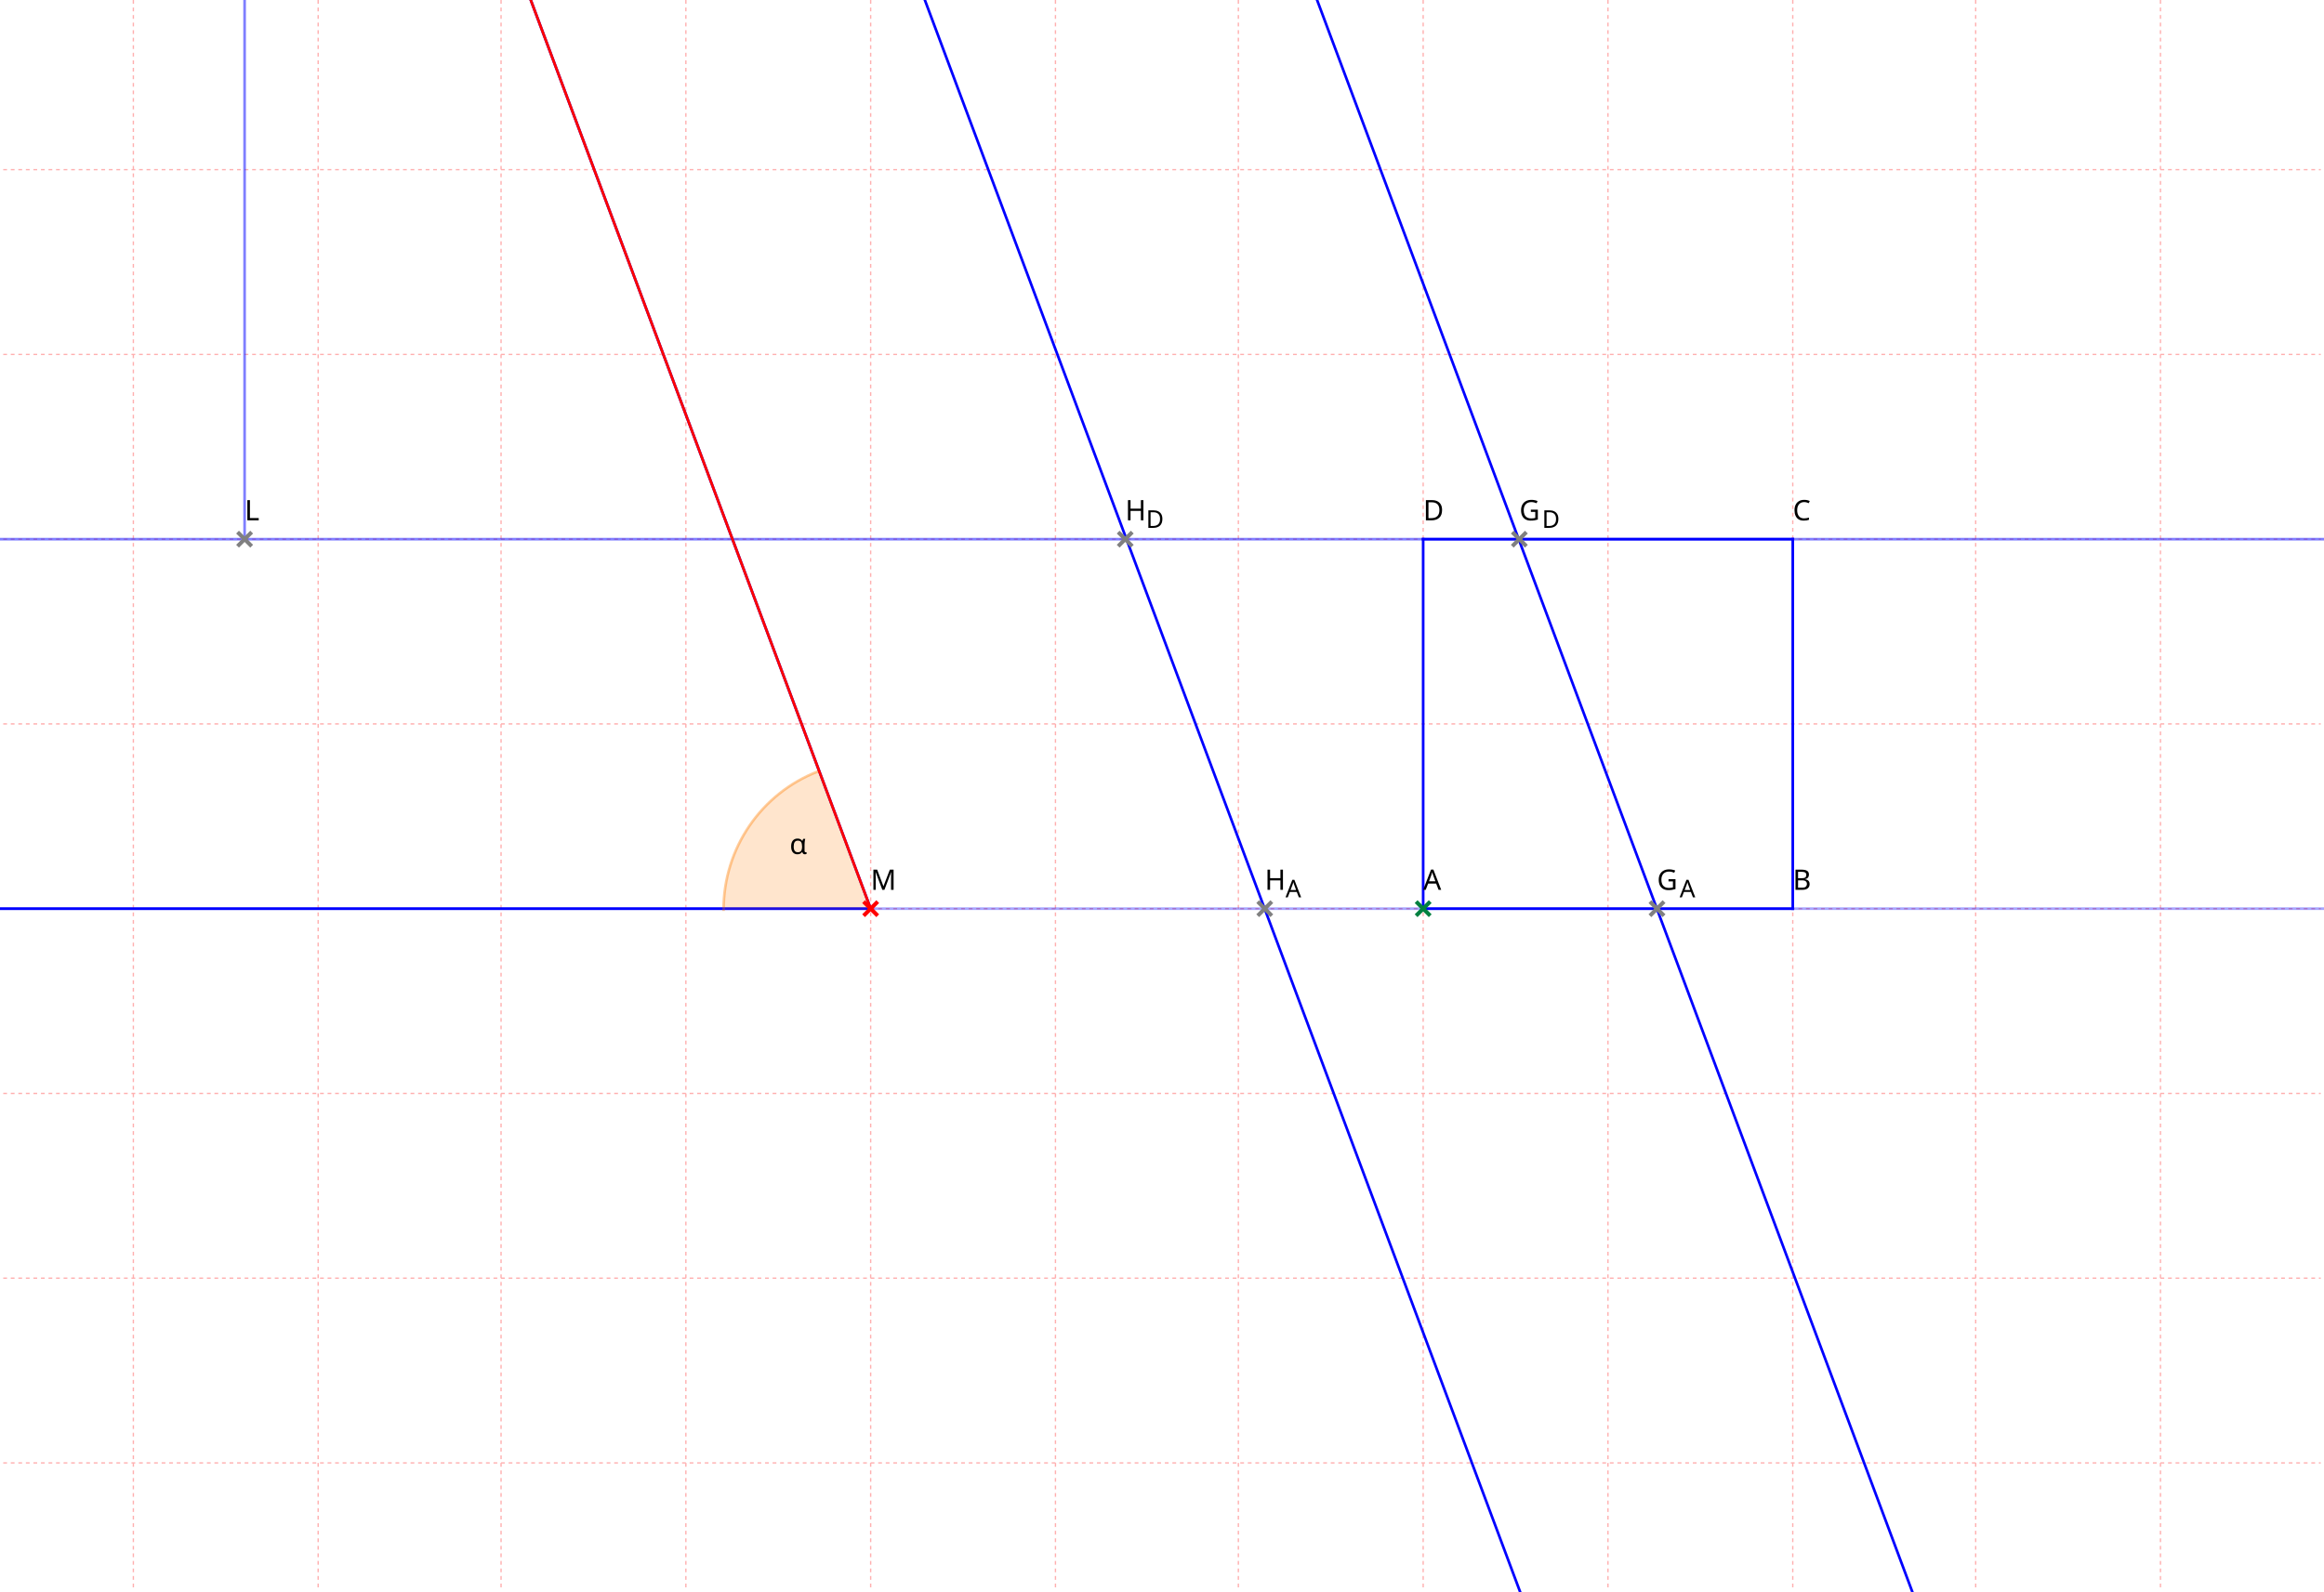
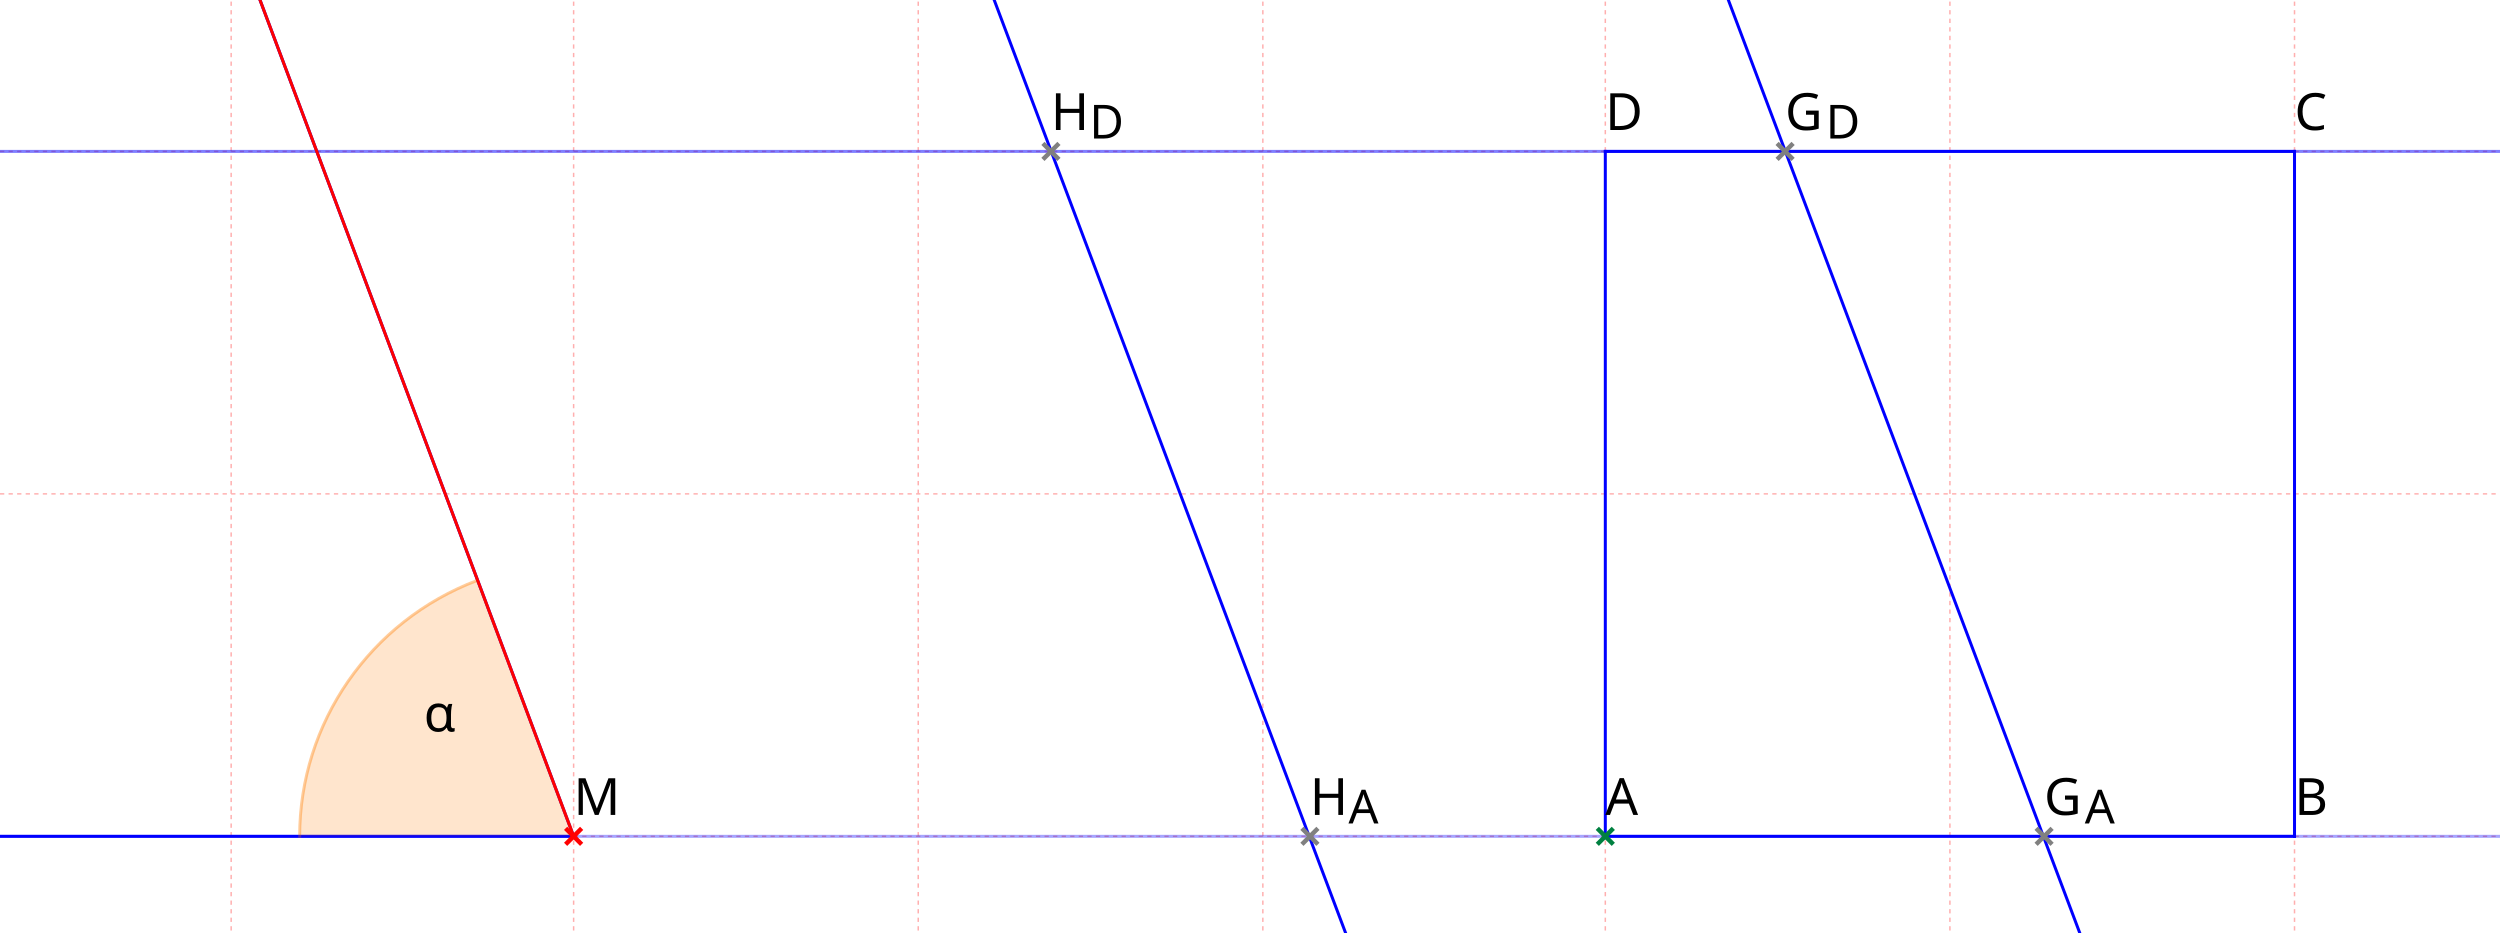
- <svg xmlns="http://www.w3.org/2000/svg" stroke-dasharray="none" shape-rendering="auto" font-family="'Dialog'" text-rendering="auto" width="31.436cm" fill-opacity="1" color-interpolation="auto" color-rendering="auto" font-size="12" viewBox="0 0 1229 844" fill="black" stroke="black" image-rendering="auto" stroke-miterlimit="10" stroke-linecap="square" stroke-linejoin="miter" font-style="normal" stroke-width="1" height="21.528cm" stroke-dashoffset="0" font-weight="normal" stroke-opacity="1">
+ <svg xmlns="http://www.w3.org/2000/svg" stroke-dasharray="none" shape-rendering="auto" font-family="'Dialog'" text-rendering="auto" width="18.177cm" fill-opacity="1" color-interpolation="auto" color-rendering="auto" font-size="12" viewBox="0 0 1168 434" fill="black" stroke="black" image-rendering="auto" stroke-miterlimit="10" stroke-linecap="square" stroke-linejoin="miter" font-style="normal" stroke-width="1" height="6.777cm" stroke-dashoffset="0" font-weight="normal" stroke-opacity="1">
  <defs id="genericDefs" />
  <g>
    <g stroke-linecap="butt" fill="rgb(255,175,175)" text-rendering="geometricPrecision" stroke-linejoin="bevel" stroke-dasharray="2,2" stroke="rgb(255,175,175)" stroke-width="0.7" stroke-miterlimit="8">
-       <line y2="844" fill="none" x1="-29" x2="-29" y1="0" />
-       <line y2="844" fill="none" x1="69" x2="69" y1="0" />
-       <line y2="844" fill="none" x1="167" x2="167" y1="0" />
-       <line y2="844" fill="none" x1="264" x2="264" y1="0" />
-       <line y2="844" fill="none" x1="362" x2="362" y1="0" />
-       <line y2="844" fill="none" x1="460" x2="460" y1="0" />
-       <line y2="844" fill="none" x1="558" x2="558" y1="0" />
-       <line y2="844" fill="none" x1="655" x2="655" y1="0" />
-       <line y2="844" fill="none" x1="753" x2="753" y1="0" />
-       <line y2="844" fill="none" x1="851" x2="851" y1="0" />
-       <line y2="844" fill="none" x1="949" x2="949" y1="0" />
-       <line y2="844" fill="none" x1="1046" x2="1046" y1="0" />
-       <line y2="844" fill="none" x1="1144" x2="1144" y1="0" />
-       <line y2="844" fill="none" x1="1242" x2="1242" y1="0" />
-       <line y2="844" fill="none" x1="1340" x2="1340" y1="0" />
-       <line y2="844" fill="none" x1="1437" x2="1437" y1="0" />
-       <line y2="-8" fill="none" x1="0" x2="1229" y1="-8" />
-       <line y2="90" fill="none" x1="0" x2="1229" y1="90" />
-       <line y2="188" fill="none" x1="0" x2="1229" y1="188" />
-       <line y2="286" fill="none" x1="0" x2="1229" y1="286" />
-       <line y2="384" fill="none" x1="0" x2="1229" y1="384" />
-       <line y2="482" fill="none" x1="0" x2="1229" y1="482" />
-       <line y2="580" fill="none" x1="0" x2="1229" y1="580" />
-       <line y2="678" fill="none" x1="0" x2="1229" y1="678" />
-       <line y2="776" fill="none" x1="0" x2="1229" y1="776" />
-       <line y2="875" fill="none" x1="0" x2="1229" y1="875" />
-       <line y2="973" fill="none" x1="0" x2="1229" y1="973" />
-       <line y2="1071" fill="none" x1="0" x2="1229" y1="1071" />
+       <line y2="434" fill="none" x1="-214" x2="-214" y1="0" />
+       <line y2="434" fill="none" x1="-53" x2="-53" y1="0" />
+       <line y2="434" fill="none" x1="108" x2="108" y1="0" />
+       <line y2="434" fill="none" x1="268" x2="268" y1="0" />
+       <line y2="434" fill="none" x1="429" x2="429" y1="0" />
+       <line y2="434" fill="none" x1="590" x2="590" y1="0" />
+       <line y2="434" fill="none" x1="750" x2="750" y1="0" />
+       <line y2="434" fill="none" x1="911" x2="911" y1="0" />
+       <line y2="434" fill="none" x1="1072" x2="1072" y1="0" />
+       <line y2="434" fill="none" x1="1232" x2="1232" y1="0" />
+       <line y2="-90" fill="none" x1="0" x2="1168" y1="-90" />
+       <line y2="70" fill="none" x1="0" x2="1168" y1="70" />
+       <line y2="230" fill="none" x1="0" x2="1168" y1="230" />
+       <line y2="390" fill="none" x1="0" x2="1168" y1="390" />
+       <line y2="550" fill="none" x1="0" x2="1168" y1="550" />
+       <line y2="710" fill="none" x1="0" x2="1168" y1="710" />
    </g>
    <g fill-opacity="0" fill="rgb(0,255,0)" text-rendering="geometricPrecision" stroke="rgb(0,255,0)" stroke-width="1.4" stroke-opacity="0">
-       <ellipse rx="1466" ry="1470" cx="460" cy="482" stroke="none" />
+       <ellipse rx="2409.5" ry="2401.5" cx="268.5" cy="389.5" stroke="none" />
    </g>
    <g fill-opacity="0.251" fill="rgb(0,0,255)" text-rendering="geometricPrecision" stroke="rgb(0,0,255)" stroke-width="1.4" stroke-opacity="0.251">
-       <ellipse rx="1466" fill="none" ry="1470" cx="460" cy="482" />
-     </g>
-     <g font-size="15" fill-opacity="0" fill="rgb(0,0,0)" text-rendering="geometricPrecision" stroke="rgb(0,0,0)" stroke-width="0.7" stroke-opacity="0">
-       <text xml:space="preserve" x="-860" y="482" stroke="none">k</text>
-       <text xml:space="preserve" x="-852" font-size="13" y="486" stroke="none">a</text>
-     </g>
-     <g fill="blue" text-rendering="geometricPrecision" stroke-width="1.4" font-size="13" stroke="blue">
-       <line y2="482" fill="none" x1="276" x2="460" y1="-10" />
-     </g>
-     <g font-size="15" fill-opacity="0" fill="rgb(0,0,0)" text-rendering="geometricPrecision" stroke="rgb(0,0,0)" stroke-width="0.7" stroke-opacity="0">
-       <text xml:space="preserve" x="286" y="15" stroke="none">r+</text>
-     </g>
-     <g font-size="15" fill-opacity="0.4" fill="rgb(0,0,255)" text-rendering="geometricPrecision" stroke="rgb(0,0,255)" stroke-width="1.4" stroke-opacity="0.4">
-       <line y2="-1381" fill="none" x1="-10" x2="1239" y1="-911" />
-     </g>
-     <g font-size="15" fill-opacity="0" fill="rgb(0,0,0)" text-rendering="geometricPrecision" stroke="rgb(0,0,0)" stroke-width="0.7" stroke-opacity="0">
-       <text xml:space="preserve" x="-2421" y="17" stroke="none">f</text>
-       <ellipse fill="rgb(0,255,0)" rx="195.5" cx="-54.5" ry="196" cy="-894" stroke="none" stroke-width="1.4" />
-     </g>
-     <g font-size="15" fill-opacity="0.4" fill="rgb(0,0,255)" text-rendering="geometricPrecision" stroke="rgb(0,0,255)" stroke-width="1.4" stroke-opacity="0.4">
-       <ellipse rx="195.5" fill="none" ry="196" cx="-54.5" cy="-894" />
-     </g>
-     <g font-size="15" fill-opacity="0" fill="rgb(0,0,0)" text-rendering="geometricPrecision" stroke="rgb(0,0,0)" stroke-width="0.7" stroke-opacity="0">
-       <text xml:space="preserve" x="-231" y="-894" stroke="none">k</text>
-       <text xml:space="preserve" x="-223" font-size="13" y="-890" stroke="none">b</text>
-     </g>
-     <g fill="blue" text-rendering="geometricPrecision" stroke-width="1.4" font-size="13" stroke="blue">
-       <line y2="482" fill="none" x1="-10" x2="460" y1="482" />
-     </g>
-     <g font-size="15" fill-opacity="0" fill="rgb(0,0,0)" text-rendering="geometricPrecision" stroke="rgb(0,0,0)" stroke-width="0.7" stroke-opacity="0">
-       <text xml:space="preserve" x="207" y="482" stroke="none">d</text>
-     </g>
-     <g font-size="15" fill-opacity="0.196" fill="rgb(255,127,0)" text-rendering="geometricPrecision" stroke="rgb(255,127,0)" stroke-width="1.4" stroke-opacity="0.196">
-       <path d="M432.047 409.214 C401.899 420.861 382 450 382 482.5 L460 482.5 Z" stroke="none" />
-       <path fill="none" fill-opacity="0.392" d="M432.047 409.214 C401.899 420.861 382 450 382 482.5" stroke-opacity="0.392" />
-     </g>
-     <g text-rendering="geometricPrecision" stroke-width="0.7" font-size="15">
-       <text xml:space="preserve" x="417" y="453" stroke="none">α</text>
-       <text xml:space="preserve" x="509" y="-841" stroke="none">E = (r * cos(α)|r * sin(α))</text>
-     </g>
-     <g font-size="15" fill-opacity="0" fill="rgb(200,200,200)" text-rendering="geometricPrecision" stroke="rgb(200,200,200)" stroke-width="0.7" stroke-opacity="0">
-       <rect fill="none" width="188" x="507" height="20" y="-857" />
-     </g>
-     <g fill="blue" text-rendering="geometricPrecision" stroke-width="1.4" font-size="15" stroke="blue">
-       <line y2="854" fill="none" x1="485" x2="808" y1="-10" />
-     </g>
-     <g font-size="15" fill-opacity="0" fill="rgb(0,0,0)" text-rendering="geometricPrecision" stroke="rgb(0,0,0)" stroke-width="0.7" stroke-opacity="0">
-       <text xml:space="preserve" x="818" y="819" stroke="none">n</text>
-     </g>
-     <g fill="blue" text-rendering="geometricPrecision" stroke-width="1.4" font-size="15" stroke="blue">
-       <line y2="482" fill="none" x1="753" x2="753" y1="286" />
-     </g>
-     <g font-size="15" fill-opacity="0" fill="rgb(0,0,0)" text-rendering="geometricPrecision" stroke="rgb(0,0,0)" stroke-width="0.7" stroke-opacity="0">
-       <text xml:space="preserve" x="744" y="384" stroke="none">h</text>
-     </g>
-     <g font-size="15" fill-opacity="0.502" fill="rgb(0,0,255)" text-rendering="geometricPrecision" stroke="rgb(0,0,255)" stroke-width="1.4" stroke-opacity="0.502">
-       <line y2="286" fill="none" x1="-10" x2="1239" y1="286" />
-     </g>
-     <g font-size="15" fill-opacity="0" fill="rgb(0,0,0)" text-rendering="geometricPrecision" stroke="rgb(0,0,0)" stroke-width="0.7" stroke-opacity="0">
-       <text xml:space="preserve" x="10" y="286" stroke="none">i</text>
-     </g>
-     <g fill="blue" text-rendering="geometricPrecision" stroke-width="1.4" font-size="15" stroke="blue">
-       <line y2="482" fill="none" x1="949" x2="949" y1="286" />
-     </g>
-     <g font-size="15" fill-opacity="0" fill="rgb(0,0,0)" text-rendering="geometricPrecision" stroke="rgb(0,0,0)" stroke-width="0.7" stroke-opacity="0">
-       <text xml:space="preserve" x="943" y="384" stroke="none">j</text>
-     </g>
-     <g font-size="15" fill-opacity="0.349" fill="rgb(0,0,255)" text-rendering="geometricPrecision" stroke="rgb(0,0,255)" stroke-width="1.4" stroke-opacity="0.349">
-       <line y2="482" fill="none" x1="-10" x2="1239" y1="482" />
-     </g>
-     <g font-size="15" fill-opacity="0" fill="rgb(0,0,0)" text-rendering="geometricPrecision" stroke="rgb(0,0,0)" stroke-width="0.7" stroke-opacity="0">
-       <text xml:space="preserve" x="1212" y="482" stroke="none">k</text>
-     </g>
-     <g fill="red" text-rendering="geometricPrecision" stroke-width="1.4" font-size="15" stroke="red">
-       <line y2="482" fill="none" x1="276" x2="460" y1="-10" />
-       <text x="195" y="-206" fill="black" stroke="none" stroke-width="0.7" xml:space="preserve">r</text>
-       <line fill="none" x1="-10" x2="128" y1="-911" y2="-963" stroke="rgb(0,128,64)" />
-       <text x="21" y="-929" fill="black" stroke="none" stroke-width="0.7" xml:space="preserve">r</text>
-     </g>
-     <g text-rendering="geometricPrecision" stroke-width="0.7" font-size="13">
-       <text xml:space="preserve" x="27" y="-925" stroke="none">e</text>
-     </g>
-     <g font-size="13" fill-opacity="0.502" fill="rgb(0,0,255)" text-rendering="geometricPrecision" stroke="rgb(0,0,255)" stroke-width="1.4" stroke-opacity="0.502">
-       <line y2="286" fill="none" x1="128" x2="128" y1="-10" />
-     </g>
-     <g font-size="15" fill-opacity="0" fill="rgb(0,0,0)" text-rendering="geometricPrecision" stroke="rgb(0,0,0)" stroke-width="0.7" stroke-opacity="0">
-       <text xml:space="preserve" x="119" y="-338" stroke="none">g</text>
-       <ellipse fill="rgb(0,255,0)" rx="195.5" cx="128.5" ry="196" cy="-963" stroke="none" stroke-width="1.4" />
-     </g>
-     <g font-size="15" fill-opacity="0.302" fill="rgb(0,0,255)" text-rendering="geometricPrecision" stroke="rgb(0,0,255)" stroke-width="1.4" stroke-opacity="0.302">
-       <ellipse rx="195.5" fill="none" ry="196" cx="128.5" cy="-963" />
-     </g>
-     <g font-size="15" fill-opacity="0" fill="rgb(0,0,0)" text-rendering="geometricPrecision" stroke="rgb(0,0,0)" stroke-width="0.7" stroke-opacity="0">
-       <text xml:space="preserve" x="-48" y="-963" stroke="none">k</text>
-       <text xml:space="preserve" x="-40" font-size="13" y="-959" stroke="none">c</text>
-     </g>
-     <g fill="blue" text-rendering="geometricPrecision" stroke-width="1.4" font-size="13" stroke="blue">
-       <line y2="854" fill="none" x1="693" x2="1016" y1="-10" />
-     </g>
-     <g font-size="15" fill-opacity="0" fill="rgb(0,0,0)" text-rendering="geometricPrecision" stroke="rgb(0,0,0)" stroke-width="0.7" stroke-opacity="0">
-       <text xml:space="preserve" x="1026" y="821" stroke="none">a</text>
-     </g>
-     <g fill="blue" text-rendering="geometricPrecision" stroke-width="1.4" font-size="15" stroke="blue">
-       <line y2="286" fill="none" x1="753" x2="949" y1="286" />
-     </g>
-     <g font-size="15" fill-opacity="0" fill="rgb(0,0,0)" text-rendering="geometricPrecision" stroke="rgb(0,0,0)" stroke-width="0.7" stroke-opacity="0">
-       <text xml:space="preserve" x="845" y="286" stroke="none">l</text>
-     </g>
-     <g fill="blue" text-rendering="geometricPrecision" stroke-width="1.4" font-size="15" stroke="blue">
-       <line y2="482" fill="none" x1="753" x2="949" y1="482" />
-     </g>
-     <g font-size="15" fill-opacity="0" fill="rgb(0,0,0)" text-rendering="geometricPrecision" stroke="rgb(0,0,0)" stroke-width="0.7" stroke-opacity="0">
-       <text xml:space="preserve" x="839" y="482" stroke="none">m</text>
-     </g>
-     <g fill="red" text-rendering="geometricPrecision" stroke-width="2.1" font-size="15" stroke="red">
-       <line y2="485" fill="none" x1="457" x2="463" y1="479" />
-       <line y2="485" fill="none" x1="463" x2="457" y1="479" />
-       <text x="460" y="472" fill="black" stroke="none" stroke-width="0.7" xml:space="preserve">M</text>
-       <line fill="none" x1="-58" x2="-52" y1="-897" y2="-891" stroke="rgb(255,150,0)" />
-       <line fill="none" x1="-52" x2="-58" y1="-897" y2="-891" stroke="rgb(255,150,0)" />
-       <text x="-55" y="-904" fill="black" stroke="none" stroke-width="0.7" xml:space="preserve">E</text>
-       <line fill="none" x1="-241" x2="-235" y1="-828" y2="-822" stroke="gray" />
-       <line fill="none" x1="-235" x2="-241" y1="-828" y2="-822" stroke="gray" />
-       <text x="-238" y="-835" fill="black" stroke="none" stroke-width="0.7" xml:space="preserve">F</text>
-       <line fill="none" x1="125" x2="131" y1="-966" y2="-960" stroke="gray" />
-       <line fill="none" x1="131" x2="125" y1="-966" y2="-960" stroke="gray" />
-       <text x="128" y="-973" fill="black" stroke="none" stroke-width="0.7" xml:space="preserve">H</text>
-     </g>
-     <g font-size="15" fill-opacity="0" fill="rgb(255,0,0)" text-rendering="geometricPrecision" stroke="rgb(255,0,0)" stroke-width="2.1" stroke-opacity="0">
-       <line y2="485" fill="none" x1="-32" x2="-26" y1="479" />
-       <line y2="485" fill="none" x1="-26" x2="-32" y1="479" />
-       <text x="-29" y="472" fill="rgb(0,0,0)" stroke="none" stroke-width="0.7" xml:space="preserve">K</text>
-     </g>
-     <g fill="rgb(0,128,64)" text-rendering="geometricPrecision" stroke-width="2.1" font-size="15" stroke="rgb(0,128,64)">
-       <line y2="485" fill="none" x1="750" x2="756" y1="479" />
-       <line y2="485" fill="none" x1="756" x2="750" y1="479" />
-       <text x="753" y="472" fill="black" stroke="none" stroke-width="0.7" xml:space="preserve">A</text>
-     </g>
-     <g font-size="15" fill-opacity="0" fill="rgb(255,0,0)" text-rendering="geometricPrecision" stroke="rgb(255,0,0)" stroke-width="2.1" stroke-opacity="0">
-       <line y2="289" fill="none" x1="750" x2="756" y1="283" />
-       <line y2="289" fill="none" x1="756" x2="750" y1="283" />
-     </g>
-     <g text-rendering="geometricPrecision" stroke-width="0.7" font-size="15">
-       <text xml:space="preserve" x="753" y="276" stroke="none">D</text>
-     </g>
-     <g font-size="15" fill-opacity="0" fill="rgb(255,0,0)" text-rendering="geometricPrecision" stroke="rgb(255,0,0)" stroke-width="2.1" stroke-opacity="0">
-       <line y2="289" fill="none" x1="946" x2="952" y1="283" />
-       <line y2="289" fill="none" x1="952" x2="946" y1="283" />
-     </g>
-     <g text-rendering="geometricPrecision" stroke-width="0.7" font-size="15">
-       <text xml:space="preserve" x="949" y="276" stroke="none">C</text>
-     </g>
-     <g font-size="15" fill-opacity="0" fill="rgb(255,0,0)" text-rendering="geometricPrecision" stroke="rgb(255,0,0)" stroke-width="2.1" stroke-opacity="0">
-       <line y2="485" fill="none" x1="946" x2="952" y1="479" />
-       <line y2="485" fill="none" x1="952" x2="946" y1="479" />
-     </g>
-     <g text-rendering="geometricPrecision" stroke-width="0.7" font-size="15">
-       <text xml:space="preserve" x="949" y="472" stroke="none">B</text>
-       <line fill="none" x1="592" x2="598" y1="283" y2="289" stroke="gray" stroke-width="2.1" />
-       <line fill="none" x1="598" x2="592" y1="283" y2="289" stroke="gray" stroke-width="2.1" />
-       <text xml:space="preserve" x="595" y="276" stroke="none">H</text>
-       <text xml:space="preserve" x="606" font-size="13" y="280" stroke="none">D</text>
-       <line fill="none" x1="666" x2="672" y1="479" y2="485" stroke="gray" stroke-width="2.1" />
-       <line fill="none" x1="672" x2="666" y1="479" y2="485" stroke="gray" stroke-width="2.1" />
-       <text xml:space="preserve" x="669" y="472" stroke="none">H</text>
-       <text xml:space="preserve" x="680" font-size="13" y="476" stroke="none">A</text>
-       <line fill="none" x1="125" x2="131" y1="283" y2="289" stroke="gray" stroke-width="2.1" />
-       <line fill="none" x1="131" x2="125" y1="283" y2="289" stroke="gray" stroke-width="2.1" />
-       <text xml:space="preserve" x="128" y="276" stroke="none">L</text>
-       <line fill="none" x1="308" x2="314" y1="-1035" y2="-1029" stroke="gray" stroke-width="2.1" />
-       <line fill="none" x1="314" x2="308" y1="-1035" y2="-1029" stroke="gray" stroke-width="2.1" />
-       <text xml:space="preserve" x="311" y="-1042" stroke="none">G</text>
-       <line fill="none" x1="801" x2="807" y1="283" y2="289" stroke="gray" stroke-width="2.1" />
-       <line fill="none" x1="807" x2="801" y1="283" y2="289" stroke="gray" stroke-width="2.1" />
-       <text xml:space="preserve" x="804" y="276" stroke="none">G</text>
-       <text xml:space="preserve" x="816" font-size="13" y="280" stroke="none">D</text>
-       <line fill="none" x1="874" x2="880" y1="479" y2="485" stroke="gray" stroke-width="2.1" />
-       <line fill="none" x1="880" x2="874" y1="479" y2="485" stroke="gray" stroke-width="2.1" />
-       <text xml:space="preserve" x="877" y="472" stroke="none">G</text>
-       <text xml:space="preserve" x="889" font-size="13" y="476" stroke="none">A</text>
+       <ellipse rx="2409.5" fill="none" ry="2401.5" cx="268.5" cy="389.5" />
+     </g>
+     <g font-size="24" fill-opacity="0" fill="rgb(0,0,0)" text-rendering="geometricPrecision" stroke="rgb(0,0,0)" stroke-width="0.7" stroke-opacity="0">
+       <text xml:space="preserve" x="-1900" y="390" stroke="none">k</text>
+       <text xml:space="preserve" x="-1886" font-size="22" y="394" stroke="none">a</text>
+     </g>
+     <g fill="blue" text-rendering="geometricPrecision" stroke-width="1.4" font-size="22" stroke="blue">
+       <line y2="390" fill="none" x1="118" x2="268" y1="-10" />
+     </g>
+     <g font-size="24" fill-opacity="0" fill="rgb(0,0,0)" text-rendering="geometricPrecision" stroke="rgb(0,0,0)" stroke-width="0.7" stroke-opacity="0">
+       <text xml:space="preserve" x="128" y="26" stroke="none">r+</text>
+     </g>
+     <g font-size="24" fill-opacity="0.4" fill="rgb(0,0,255)" text-rendering="geometricPrecision" stroke="rgb(0,0,255)" stroke-width="1.4" stroke-opacity="0.4">
+       <line y2="-2515" fill="none" x1="-10" x2="1178" y1="-2071" />
+     </g>
+     <g font-size="24" fill-opacity="0" fill="rgb(0,0,0)" text-rendering="geometricPrecision" stroke="rgb(0,0,0)" stroke-width="0.7" stroke-opacity="0">
+       <text xml:space="preserve" x="-5539" y="28" stroke="none">f</text>
+       <ellipse fill="rgb(0,255,0)" rx="321.5" cx="-577.5" ry="320" cy="-1859" stroke="none" stroke-width="1.4" />
+     </g>
+     <g font-size="24" fill-opacity="0.4" fill="rgb(0,0,255)" text-rendering="geometricPrecision" stroke="rgb(0,0,255)" stroke-width="1.4" stroke-opacity="0.4">
+       <ellipse rx="321.5" fill="none" ry="320" cx="-577.5" cy="-1859" />
+     </g>
+     <g font-size="24" fill-opacity="0" fill="rgb(0,0,0)" text-rendering="geometricPrecision" stroke="rgb(0,0,0)" stroke-width="0.7" stroke-opacity="0">
+       <text xml:space="preserve" x="-867" y="-1859" stroke="none">k</text>
+       <text xml:space="preserve" x="-853" font-size="22" y="-1855" stroke="none">b</text>
+     </g>
+     <g fill="blue" text-rendering="geometricPrecision" stroke-width="1.4" font-size="22" stroke="blue">
+       <line y2="390" fill="none" x1="-10" x2="268" y1="390" />
+     </g>
+     <g font-size="24" fill-opacity="0" fill="rgb(0,0,0)" text-rendering="geometricPrecision" stroke="rgb(0,0,0)" stroke-width="0.7" stroke-opacity="0">
+       <text xml:space="preserve" x="15" y="390" stroke="none">d</text>
+     </g>
+     <g font-size="24" fill-opacity="0.196" fill="rgb(255,127,0)" text-rendering="geometricPrecision" stroke="rgb(255,127,0)" stroke-width="1.4" stroke-opacity="0.196">
+       <path d="M222.77 270.502 C172.91 289.493 140 337.007 140 390 L269 390 Z" stroke="none" />
+       <path fill="none" fill-opacity="0.392" d="M222.77 270.502 C172.91 289.493 140 337.007 140 390" stroke-opacity="0.392" />
+     </g>
+     <g text-rendering="geometricPrecision" stroke-width="0.7" font-size="24">
+       <text xml:space="preserve" x="198" y="341" stroke="none">α</text>
+       <text xml:space="preserve" x="670" y="-1771" stroke="none">E = (r * cos(α)|r * sin(α))</text>
+     </g>
+     <g font-size="24" fill-opacity="0" fill="rgb(200,200,200)" text-rendering="geometricPrecision" stroke="rgb(200,200,200)" stroke-width="0.7" stroke-opacity="0">
+       <rect fill="none" width="294" x="668" height="31" y="-1796" />
+     </g>
+     <g fill="blue" text-rendering="geometricPrecision" stroke-width="1.4" font-size="24" stroke="blue">
+       <line y2="444" fill="none" x1="461" x2="632" y1="-10" />
+     </g>
+     <g font-size="24" fill-opacity="0" fill="rgb(0,0,0)" text-rendering="geometricPrecision" stroke="rgb(0,0,0)" stroke-width="0.7" stroke-opacity="0">
+       <text xml:space="preserve" x="642" y="429" stroke="none">n</text>
+     </g>
+     <g fill="blue" text-rendering="geometricPrecision" stroke-width="1.4" font-size="24" stroke="blue">
+       <line y2="390" fill="none" x1="750" x2="750" y1="70" />
+     </g>
+     <g font-size="24" fill-opacity="0" fill="rgb(0,0,0)" text-rendering="geometricPrecision" stroke="rgb(0,0,0)" stroke-width="0.7" stroke-opacity="0">
+       <text xml:space="preserve" x="738" y="230" stroke="none">h</text>
+     </g>
+     <g font-size="24" fill-opacity="0.502" fill="rgb(0,0,255)" text-rendering="geometricPrecision" stroke="rgb(0,0,255)" stroke-width="1.4" stroke-opacity="0.502">
+       <line y2="70" fill="none" x1="-10" x2="1178" y1="70" />
+     </g>
+     <g font-size="24" fill-opacity="0" fill="rgb(0,0,0)" text-rendering="geometricPrecision" stroke="rgb(0,0,0)" stroke-width="0.7" stroke-opacity="0">
+       <text xml:space="preserve" x="10" y="70" stroke="none">i</text>
+     </g>
+     <g fill="blue" text-rendering="geometricPrecision" stroke-width="1.4" font-size="24" stroke="blue">
+       <line y2="390" fill="none" x1="1072" x2="1072" y1="70" />
+     </g>
+     <g font-size="24" fill-opacity="0" fill="rgb(0,0,0)" text-rendering="geometricPrecision" stroke="rgb(0,0,0)" stroke-width="0.7" stroke-opacity="0">
+       <text xml:space="preserve" x="1064" y="230" stroke="none">j</text>
+     </g>
+     <g font-size="24" fill-opacity="0.349" fill="rgb(0,0,255)" text-rendering="geometricPrecision" stroke="rgb(0,0,255)" stroke-width="1.4" stroke-opacity="0.349">
+       <line y2="390" fill="none" x1="-10" x2="1178" y1="390" />
+     </g>
+     <g font-size="24" fill-opacity="0" fill="rgb(0,0,0)" text-rendering="geometricPrecision" stroke="rgb(0,0,0)" stroke-width="0.7" stroke-opacity="0">
+       <text xml:space="preserve" x="1140" y="390" stroke="none">k</text>
+     </g>
+     <g fill="red" text-rendering="geometricPrecision" stroke-width="1.4" font-size="24" stroke="red">
+       <line y2="390" fill="none" x1="118" x2="268" y1="-10" />
+       <text x="-165" y="-734" fill="black" stroke="none" stroke-width="0.7" xml:space="preserve">r</text>
+       <line fill="none" x1="-10" x2="-277" y1="-2071" y2="-1971" stroke="rgb(0,128,64)" />
+       <text x="-450" y="-1915" fill="black" stroke="none" stroke-width="0.7" xml:space="preserve">r</text>
+     </g>
+     <g text-rendering="geometricPrecision" stroke-width="0.7" font-size="22">
+       <text xml:space="preserve" x="-440" y="-1911" stroke="none">e</text>
+     </g>
+     <g font-size="22" fill-opacity="0.502" fill="rgb(0,0,255)" text-rendering="geometricPrecision" stroke="rgb(0,0,255)" stroke-width="1.4" stroke-opacity="0.502">
+       <line y2="70" fill="none" x1="-277" x2="-277" y1="-10" />
+     </g>
+     <g font-size="24" fill-opacity="0" fill="rgb(0,0,0)" text-rendering="geometricPrecision" stroke="rgb(0,0,0)" stroke-width="0.7" stroke-opacity="0">
+       <text xml:space="preserve" x="-289" y="-951" stroke="none">g</text>
+       <ellipse fill="rgb(0,255,0)" rx="321.5" cx="-276.5" ry="320" cy="-1971" stroke="none" stroke-width="1.4" />
+     </g>
+     <g font-size="24" fill-opacity="0.302" fill="rgb(0,0,255)" text-rendering="geometricPrecision" stroke="rgb(0,0,255)" stroke-width="1.4" stroke-opacity="0.302">
+       <ellipse rx="321.5" fill="none" ry="320" cx="-276.5" cy="-1971" />
+     </g>
+     <g font-size="24" fill-opacity="0" fill="rgb(0,0,0)" text-rendering="geometricPrecision" stroke="rgb(0,0,0)" stroke-width="0.7" stroke-opacity="0">
+       <text xml:space="preserve" x="-566" y="-1971" stroke="none">k</text>
+       <text xml:space="preserve" x="-552" font-size="22" y="-1967" stroke="none">c</text>
+     </g>
+     <g fill="blue" text-rendering="geometricPrecision" stroke-width="1.4" font-size="22" stroke="blue">
+       <line y2="444" fill="none" x1="804" x2="975" y1="-10" />
+     </g>
+     <g font-size="24" fill-opacity="0" fill="rgb(0,0,0)" text-rendering="geometricPrecision" stroke="rgb(0,0,0)" stroke-width="0.7" stroke-opacity="0">
+       <text xml:space="preserve" x="985" y="429" stroke="none">a</text>
+     </g>
+     <g fill="blue" text-rendering="geometricPrecision" stroke-width="1.4" font-size="24" stroke="blue">
+       <line y2="70" fill="none" x1="750" x2="1072" y1="70" />
+     </g>
+     <g font-size="24" fill-opacity="0" fill="rgb(0,0,0)" text-rendering="geometricPrecision" stroke="rgb(0,0,0)" stroke-width="0.7" stroke-opacity="0">
+       <text xml:space="preserve" x="903" y="70" stroke="none">l</text>
+     </g>
+     <g fill="blue" text-rendering="geometricPrecision" stroke-width="1.4" font-size="24" stroke="blue">
+       <line y2="390" fill="none" x1="750" x2="1072" y1="390" />
+     </g>
+     <g font-size="24" fill-opacity="0" fill="rgb(0,0,0)" text-rendering="geometricPrecision" stroke="rgb(0,0,0)" stroke-width="0.7" stroke-opacity="0">
+       <text xml:space="preserve" x="894" y="390" stroke="none">m</text>
+     </g>
+     <g fill="red" text-rendering="geometricPrecision" stroke-width="2.1" font-size="24" stroke="red">
+       <line y2="393" fill="none" x1="265" x2="271" y1="387" />
+       <line y2="393" fill="none" x1="271" x2="265" y1="387" />
+       <text x="268" y="380" fill="black" stroke="none" stroke-width="0.7" xml:space="preserve">M</text>
+       <line fill="none" x1="-581" x2="-575" y1="-1862" y2="-1856" stroke="rgb(255,150,0)" />
+       <line fill="none" x1="-575" x2="-581" y1="-1862" y2="-1856" stroke="rgb(255,150,0)" />
+       <text x="-578" y="-1869" fill="black" stroke="none" stroke-width="0.7" xml:space="preserve">E</text>
+       <line fill="none" x1="-881" x2="-875" y1="-1749" y2="-1743" stroke="gray" />
+       <line fill="none" x1="-875" x2="-881" y1="-1749" y2="-1743" stroke="gray" />
+       <text x="-878" y="-1756" fill="black" stroke="none" stroke-width="0.7" xml:space="preserve">F</text>
+       <line fill="none" x1="-280" x2="-274" y1="-1974" y2="-1968" stroke="gray" />
+       <line fill="none" x1="-274" x2="-280" y1="-1974" y2="-1968" stroke="gray" />
+       <text x="-277" y="-1981" fill="black" stroke="none" stroke-width="0.7" xml:space="preserve">H</text>
+     </g>
+     <g font-size="24" fill-opacity="0" fill="rgb(255,0,0)" text-rendering="geometricPrecision" stroke="rgb(255,0,0)" stroke-width="2.1" stroke-opacity="0">
+       <line y2="393" fill="none" x1="-217" x2="-211" y1="387" />
+       <line y2="393" fill="none" x1="-211" x2="-217" y1="387" />
+       <text x="-214" y="380" fill="rgb(0,0,0)" stroke="none" stroke-width="0.7" xml:space="preserve">K</text>
+     </g>
+     <g fill="rgb(0,128,64)" text-rendering="geometricPrecision" stroke-width="2.1" font-size="24" stroke="rgb(0,128,64)">
+       <line y2="393" fill="none" x1="747" x2="753" y1="387" />
+       <line y2="393" fill="none" x1="753" x2="747" y1="387" />
+       <text x="750" y="380" fill="black" stroke="none" stroke-width="0.7" xml:space="preserve">A</text>
+     </g>
+     <g font-size="24" fill-opacity="0" fill="rgb(255,0,0)" text-rendering="geometricPrecision" stroke="rgb(255,0,0)" stroke-width="2.1" stroke-opacity="0">
+       <line y2="73" fill="none" x1="747" x2="753" y1="67" />
+       <line y2="73" fill="none" x1="753" x2="747" y1="67" />
+     </g>
+     <g text-rendering="geometricPrecision" stroke-width="0.7" font-size="24">
+       <text xml:space="preserve" x="750" y="60" stroke="none">D</text>
+     </g>
+     <g font-size="24" fill-opacity="0" fill="rgb(255,0,0)" text-rendering="geometricPrecision" stroke="rgb(255,0,0)" stroke-width="2.1" stroke-opacity="0">
+       <line y2="73" fill="none" x1="1069" x2="1075" y1="67" />
+       <line y2="73" fill="none" x1="1075" x2="1069" y1="67" />
+     </g>
+     <g text-rendering="geometricPrecision" stroke-width="0.7" font-size="24">
+       <text xml:space="preserve" x="1072" y="60" stroke="none">C</text>
+     </g>
+     <g font-size="24" fill-opacity="0" fill="rgb(255,0,0)" text-rendering="geometricPrecision" stroke="rgb(255,0,0)" stroke-width="2.1" stroke-opacity="0">
+       <line y2="393" fill="none" x1="1069" x2="1075" y1="387" />
+       <line y2="393" fill="none" x1="1075" x2="1069" y1="387" />
+     </g>
+     <g text-rendering="geometricPrecision" stroke-width="0.7" font-size="24">
+       <text xml:space="preserve" x="1072" y="380" stroke="none">B</text>
+       <line fill="none" x1="488" x2="494" y1="67" y2="73" stroke="gray" stroke-width="2.1" />
+       <line fill="none" x1="494" x2="488" y1="67" y2="73" stroke="gray" stroke-width="2.1" />
+       <text xml:space="preserve" x="491" y="60" stroke="none">H</text>
+       <text xml:space="preserve" x="509" font-size="22" y="64" stroke="none">D</text>
+       <line fill="none" x1="609" x2="615" y1="387" y2="393" stroke="gray" stroke-width="2.1" />
+       <line fill="none" x1="615" x2="609" y1="387" y2="393" stroke="gray" stroke-width="2.1" />
+       <text xml:space="preserve" x="612" y="380" stroke="none">H</text>
+       <text xml:space="preserve" x="630" font-size="22" y="384" stroke="none">A</text>
+       <line fill="none" x1="-280" x2="-274" y1="67" y2="73" stroke="gray" stroke-width="2.1" />
+       <line fill="none" x1="-274" x2="-280" y1="67" y2="73" stroke="gray" stroke-width="2.1" />
+       <text xml:space="preserve" x="-277" y="60" stroke="none">L</text>
+       <line fill="none" x1="21" x2="27" y1="-2086" y2="-2080" stroke="gray" stroke-width="2.1" />
+       <line fill="none" x1="27" x2="21" y1="-2086" y2="-2080" stroke="gray" stroke-width="2.1" />
+       <text xml:space="preserve" x="24" y="-2093" stroke="none">G</text>
+       <line fill="none" x1="831" x2="837" y1="67" y2="73" stroke="gray" stroke-width="2.1" />
+       <line fill="none" x1="837" x2="831" y1="67" y2="73" stroke="gray" stroke-width="2.1" />
+       <text xml:space="preserve" x="834" y="60" stroke="none">G</text>
+       <text xml:space="preserve" x="853" font-size="22" y="64" stroke="none">D</text>
+       <line fill="none" x1="952" x2="958" y1="387" y2="393" stroke="gray" stroke-width="2.1" />
+       <line fill="none" x1="958" x2="952" y1="387" y2="393" stroke="gray" stroke-width="2.1" />
+       <text xml:space="preserve" x="955" y="380" stroke="none">G</text>
+       <text xml:space="preserve" x="974" font-size="22" y="384" stroke="none">A</text>
    </g>
  </g>
</svg>
